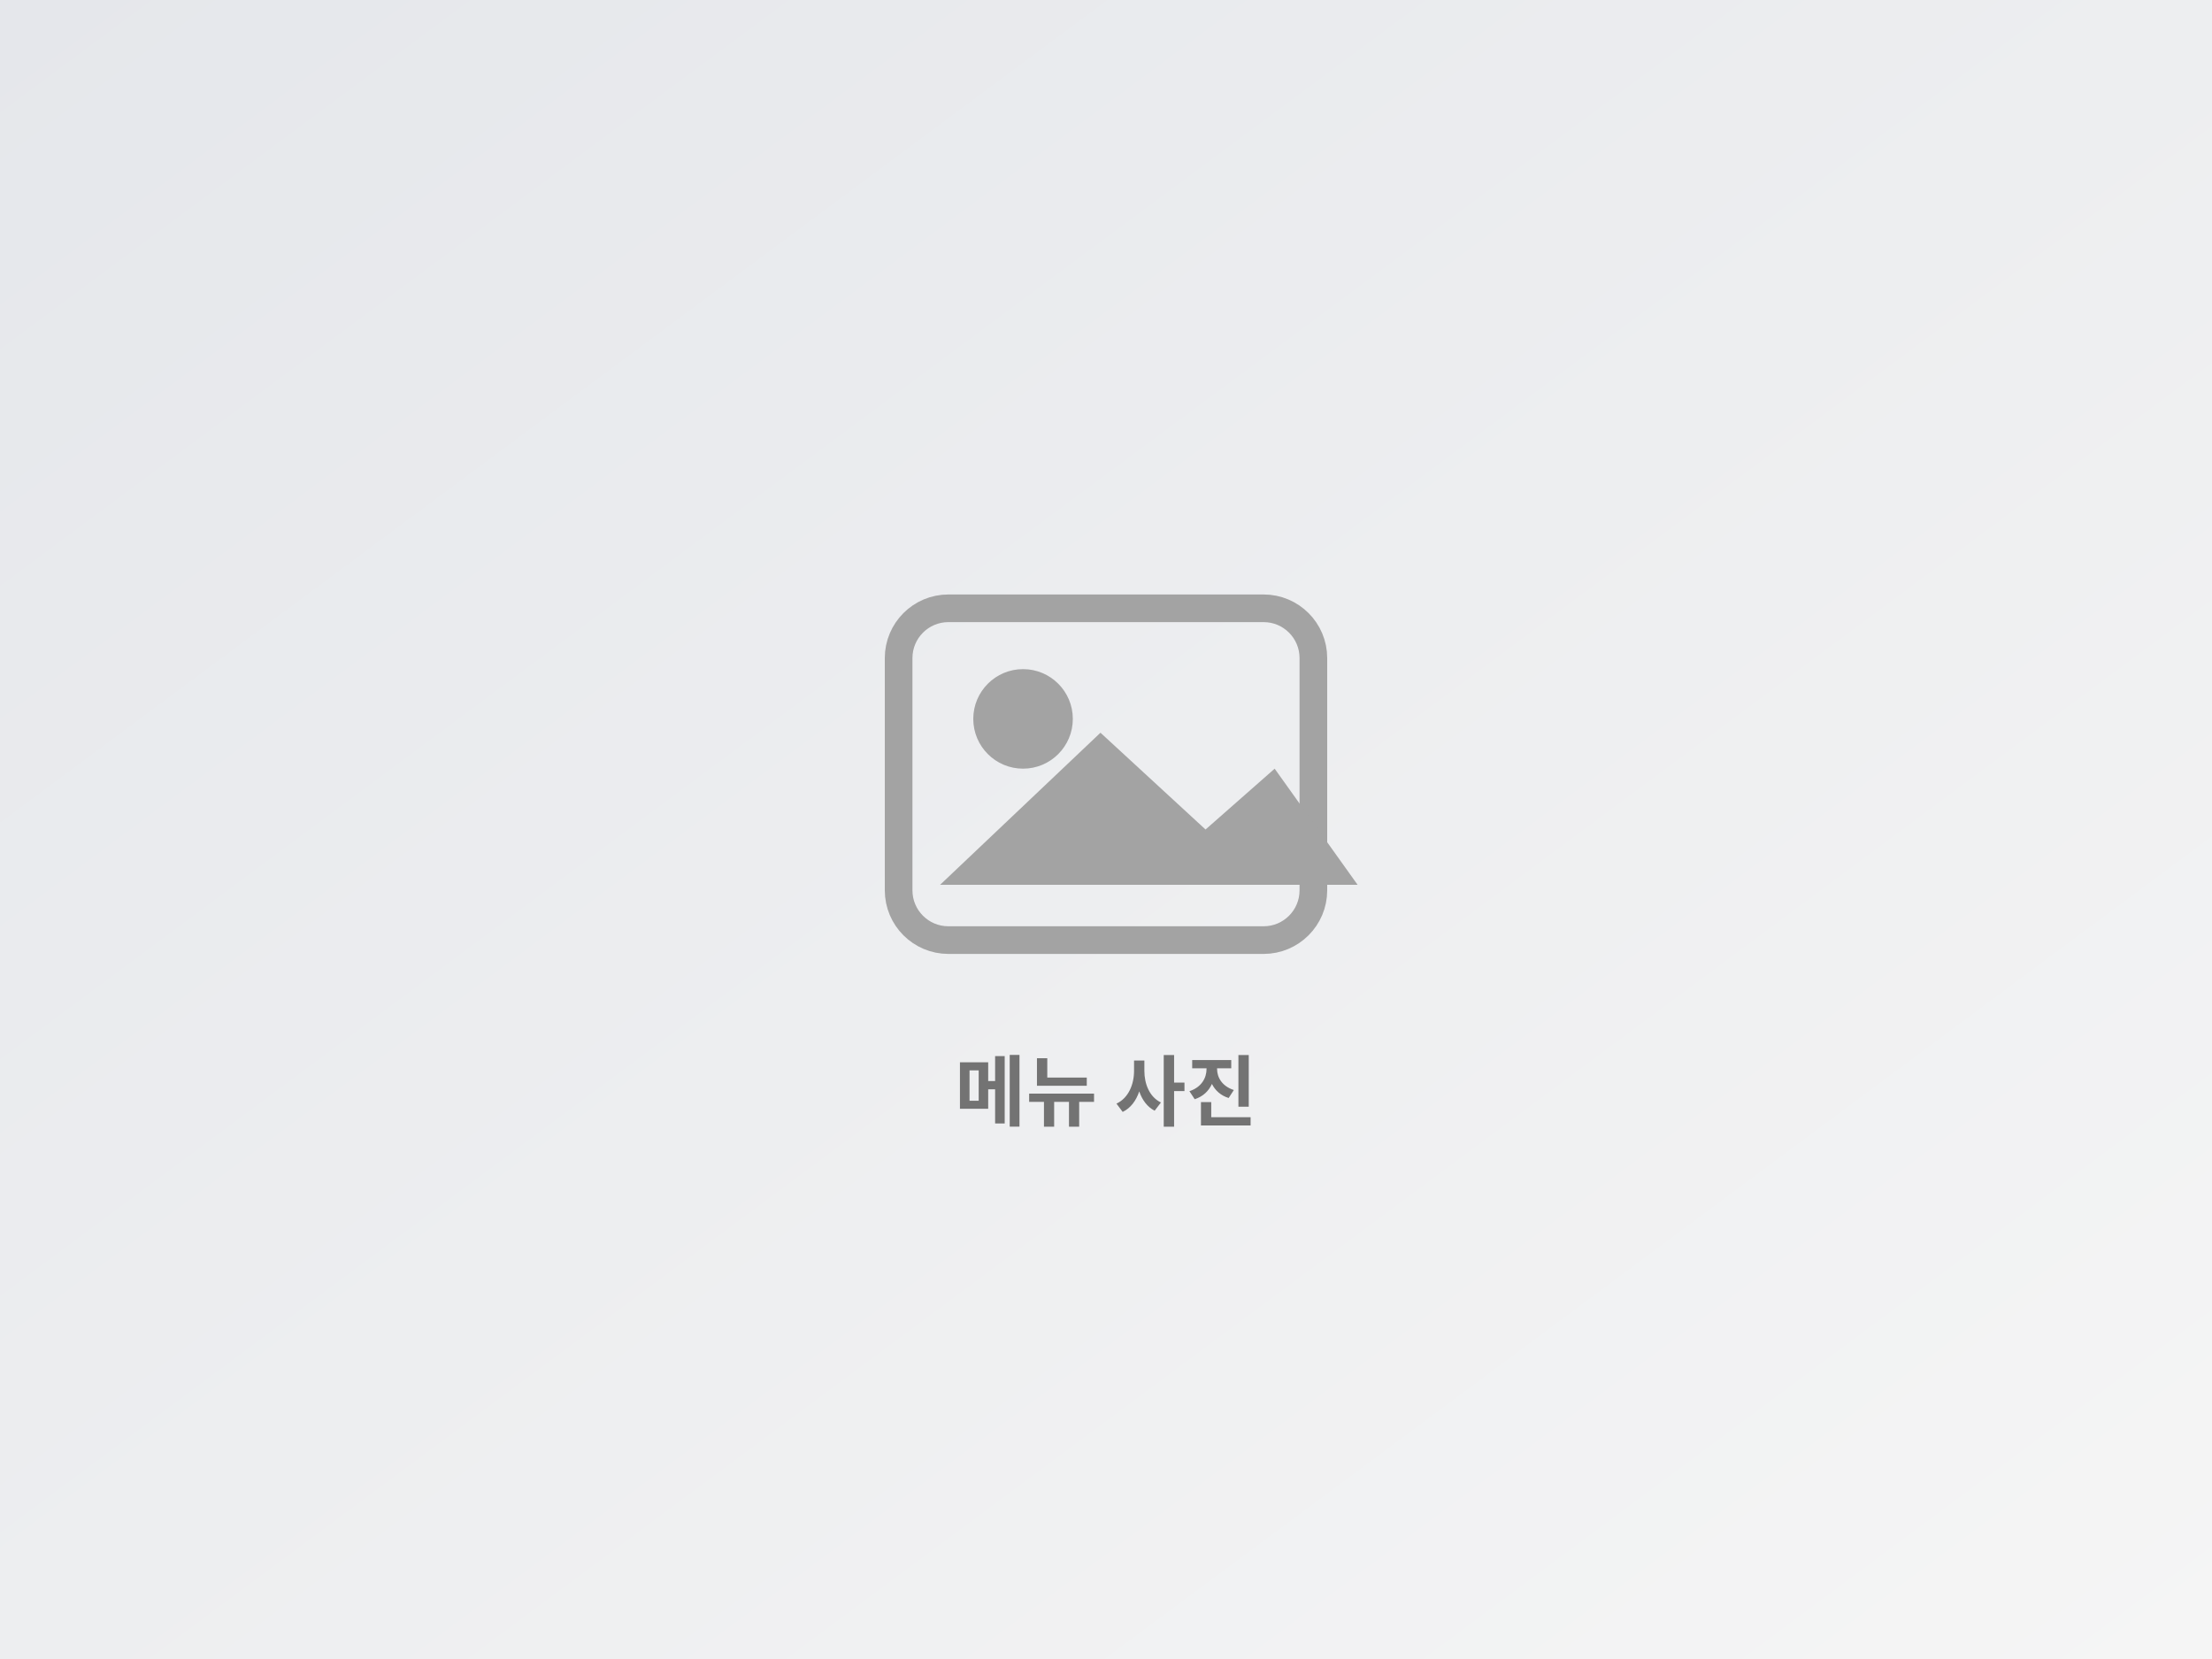
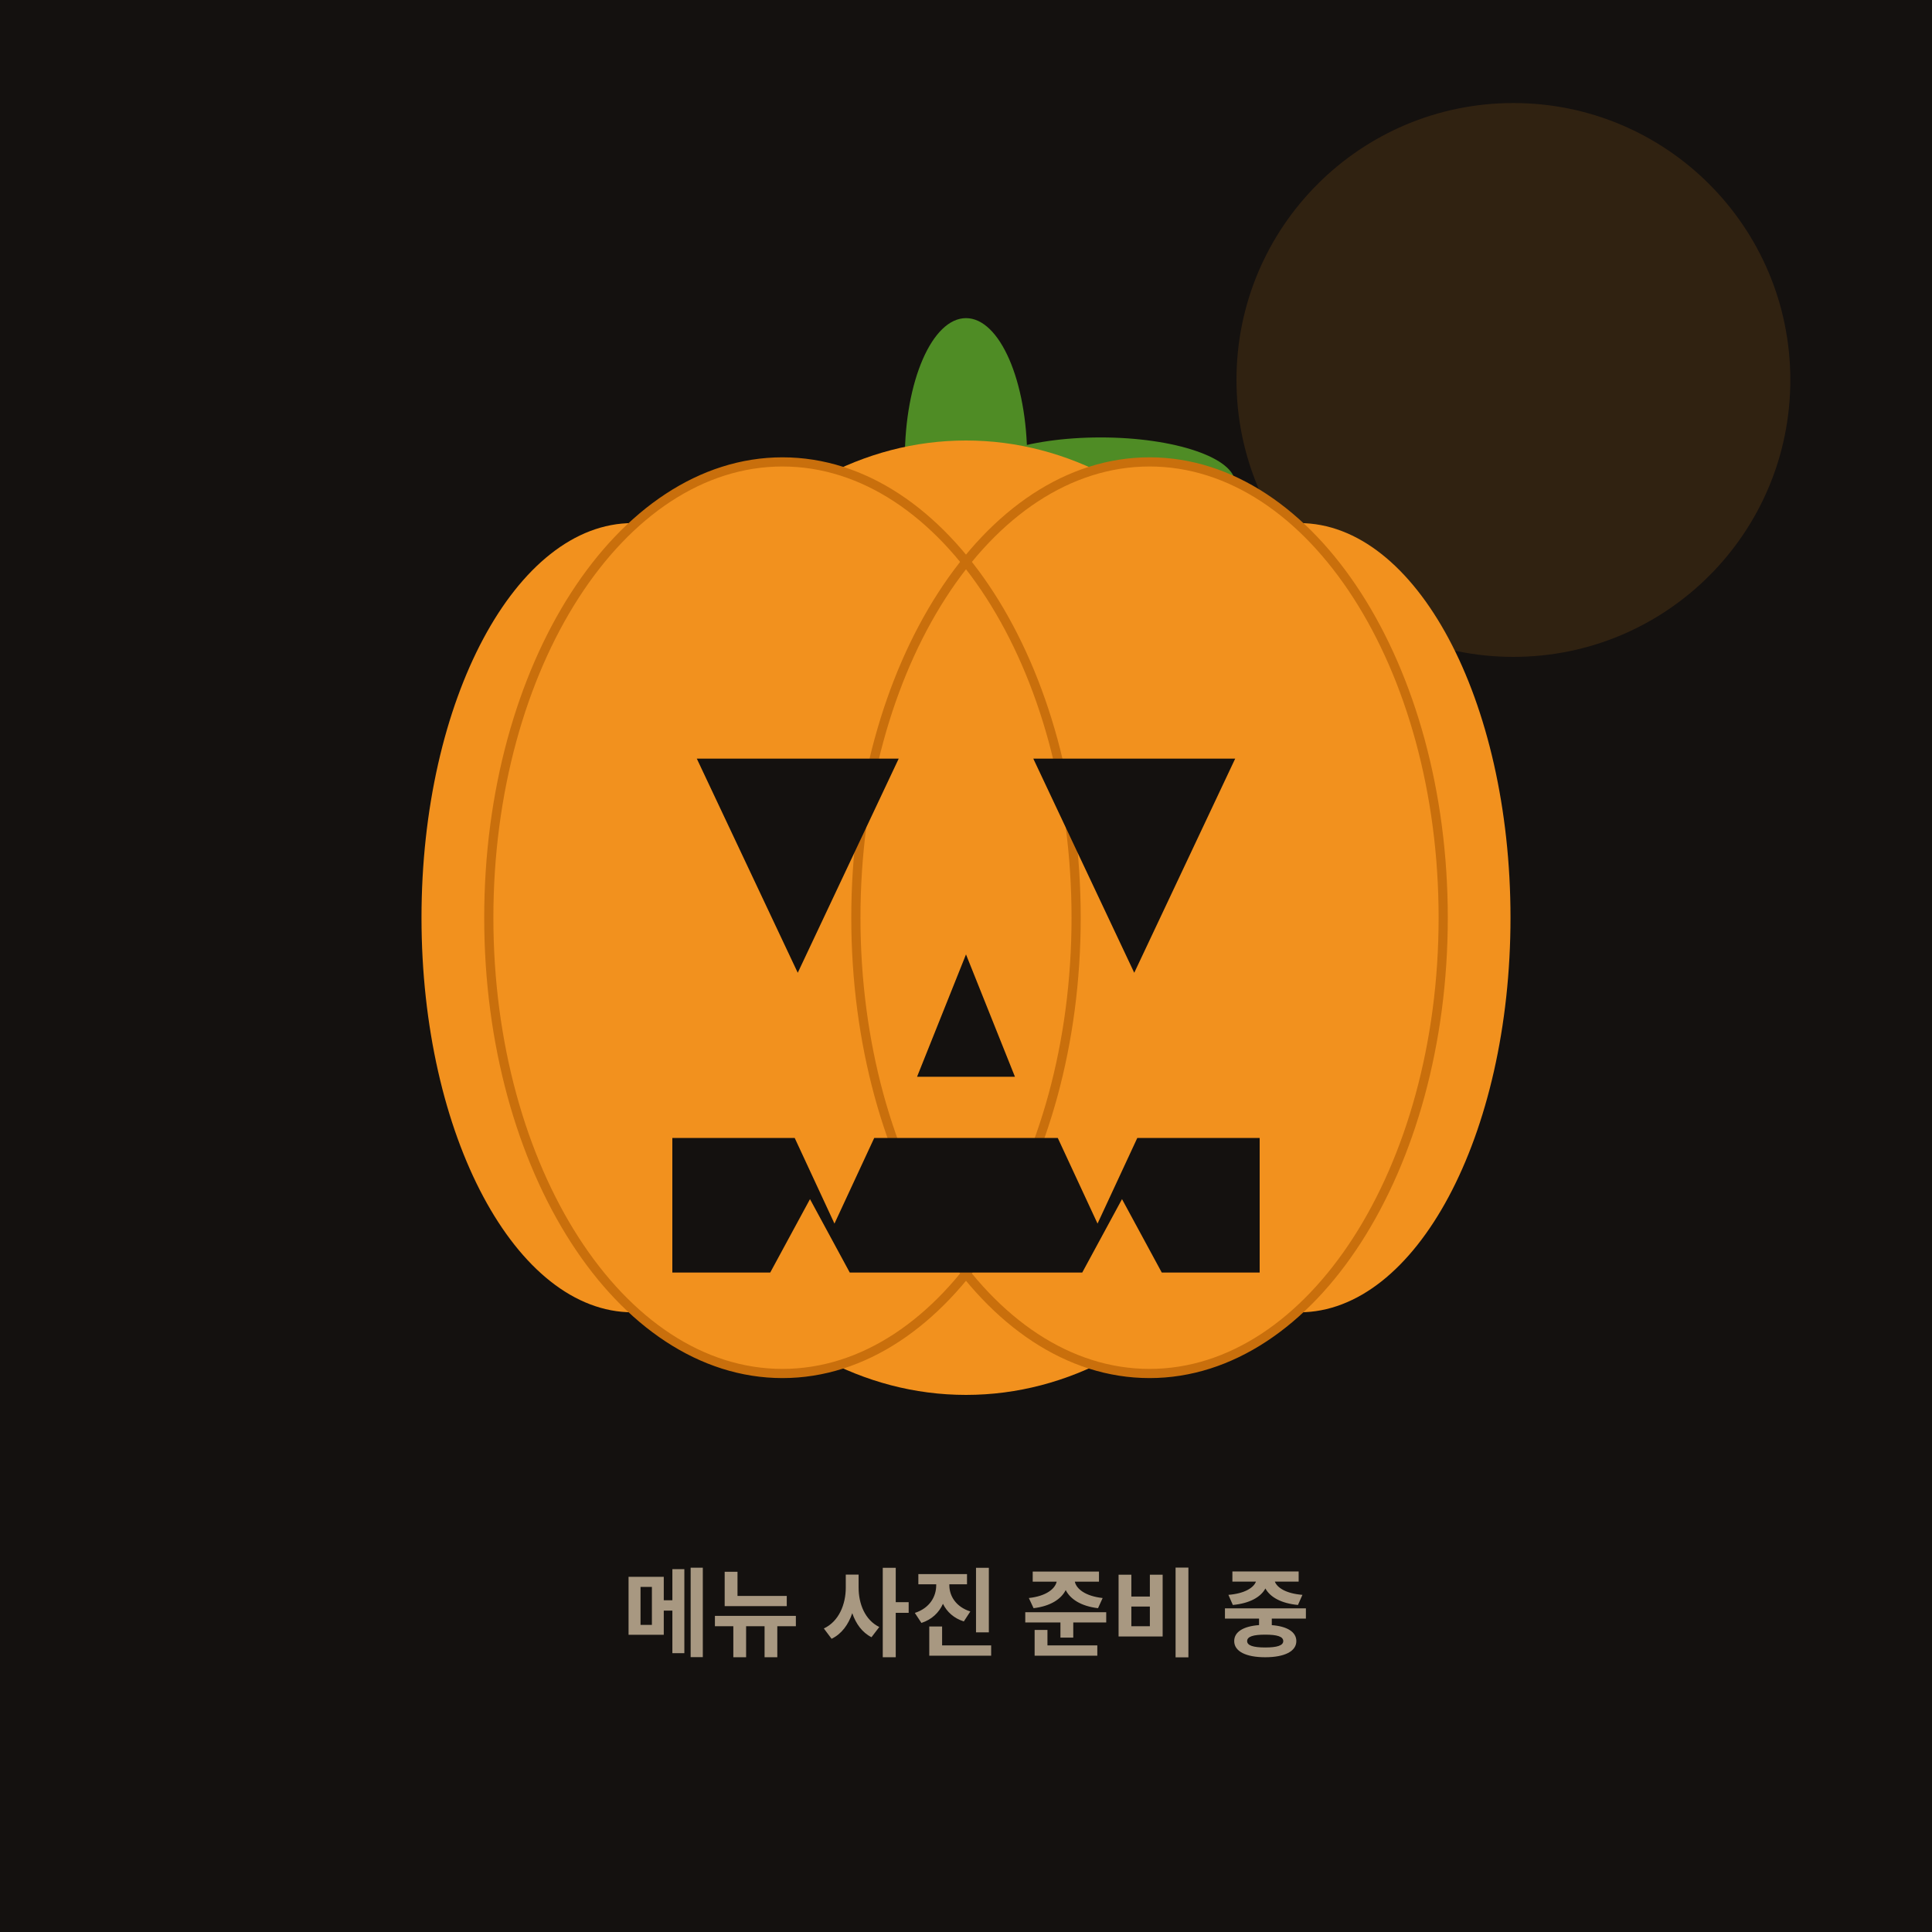
- <svg xmlns="http://www.w3.org/2000/svg" width="800" height="600" viewBox="0 0 800 600" role="img" aria-labelledby="title desc">
-   <defs>
-     <linearGradient id="g" x1="0" y1="0" x2="1" y2="1">
-       <stop stop-color="#e5e7eb" />
-       <stop offset="1" stop-color="#f5f5f5" />
-     </linearGradient>
-   </defs>
-   <rect width="800" height="600" fill="url(#g)" />
-   <rect x="325" y="220" width="150" height="120" rx="18" fill="none" stroke="#a3a3a3" stroke-width="10" />
-   <circle cx="370" cy="260" r="18" fill="#a3a3a3" />
-   <path d="M340 320l58-55 38 35 25-22 30 42z" fill="#a3a3a3" />
-   <text x="400" y="405" text-anchor="middle" font-family="-apple-system,BlinkMacSystemFont,Segoe UI,sans-serif" font-size="28" font-weight="700" fill="#737373">메뉴 사진</text>
+ <svg xmlns="http://www.w3.org/2000/svg" width="600" height="600" viewBox="0 0 600 600" role="img" aria-labelledby="ph-title ph-desc">
+   <rect width="600" height="600" fill="#14110F" />
+   <circle cx="470" cy="118" r="86" fill="#F2911E" opacity="0.13" />
+   <g transform="translate(56.8 0) scale(0.95)">
+     <ellipse cx="256" cy="150" rx="20" ry="46" fill="#4F8C25" />
+     <ellipse cx="300" cy="158" rx="44" ry="15" fill="#4F8C25" />
+     <g fill="#F2911E">
+       <ellipse cx="147" cy="300" rx="69" ry="129" />
+       <ellipse cx="365" cy="300" rx="69" ry="129" />
+       <ellipse cx="196" cy="300" rx="96" ry="149" />
+       <ellipse cx="316" cy="300" rx="96" ry="149" />
+       <ellipse cx="256" cy="300" rx="122" ry="156" />
+     </g>
+     <g fill="none" stroke="#C96F0C" stroke-width="3">
+       <ellipse cx="196" cy="300" rx="96" ry="149" />
+       <ellipse cx="316" cy="300" rx="96" ry="149" />
+     </g>
+     <g fill="#14110F">
+       <polygon points="168,248 234,248 201,318" />
+       <polygon points="278,248 344,248 311,318" />
+       <polygon points="240,352 272,352 256,312" />
+       <polygon points="160,372 200,372 213,400 226,372 286,372 299,400 312,372 352,372                        352,416 320,416 307,392 294,416 218,416 205,392 192,416 160,416" />
+     </g>
+   </g>
+   <text x="300" y="512" text-anchor="middle" fill="#A89881" font-family="Pretendard, -apple-system, BlinkMacSystemFont, 'Apple SD Gothic Neo', sans-serif" font-size="30" font-weight="700">메뉴 사진 준비 중</text>
</svg>
